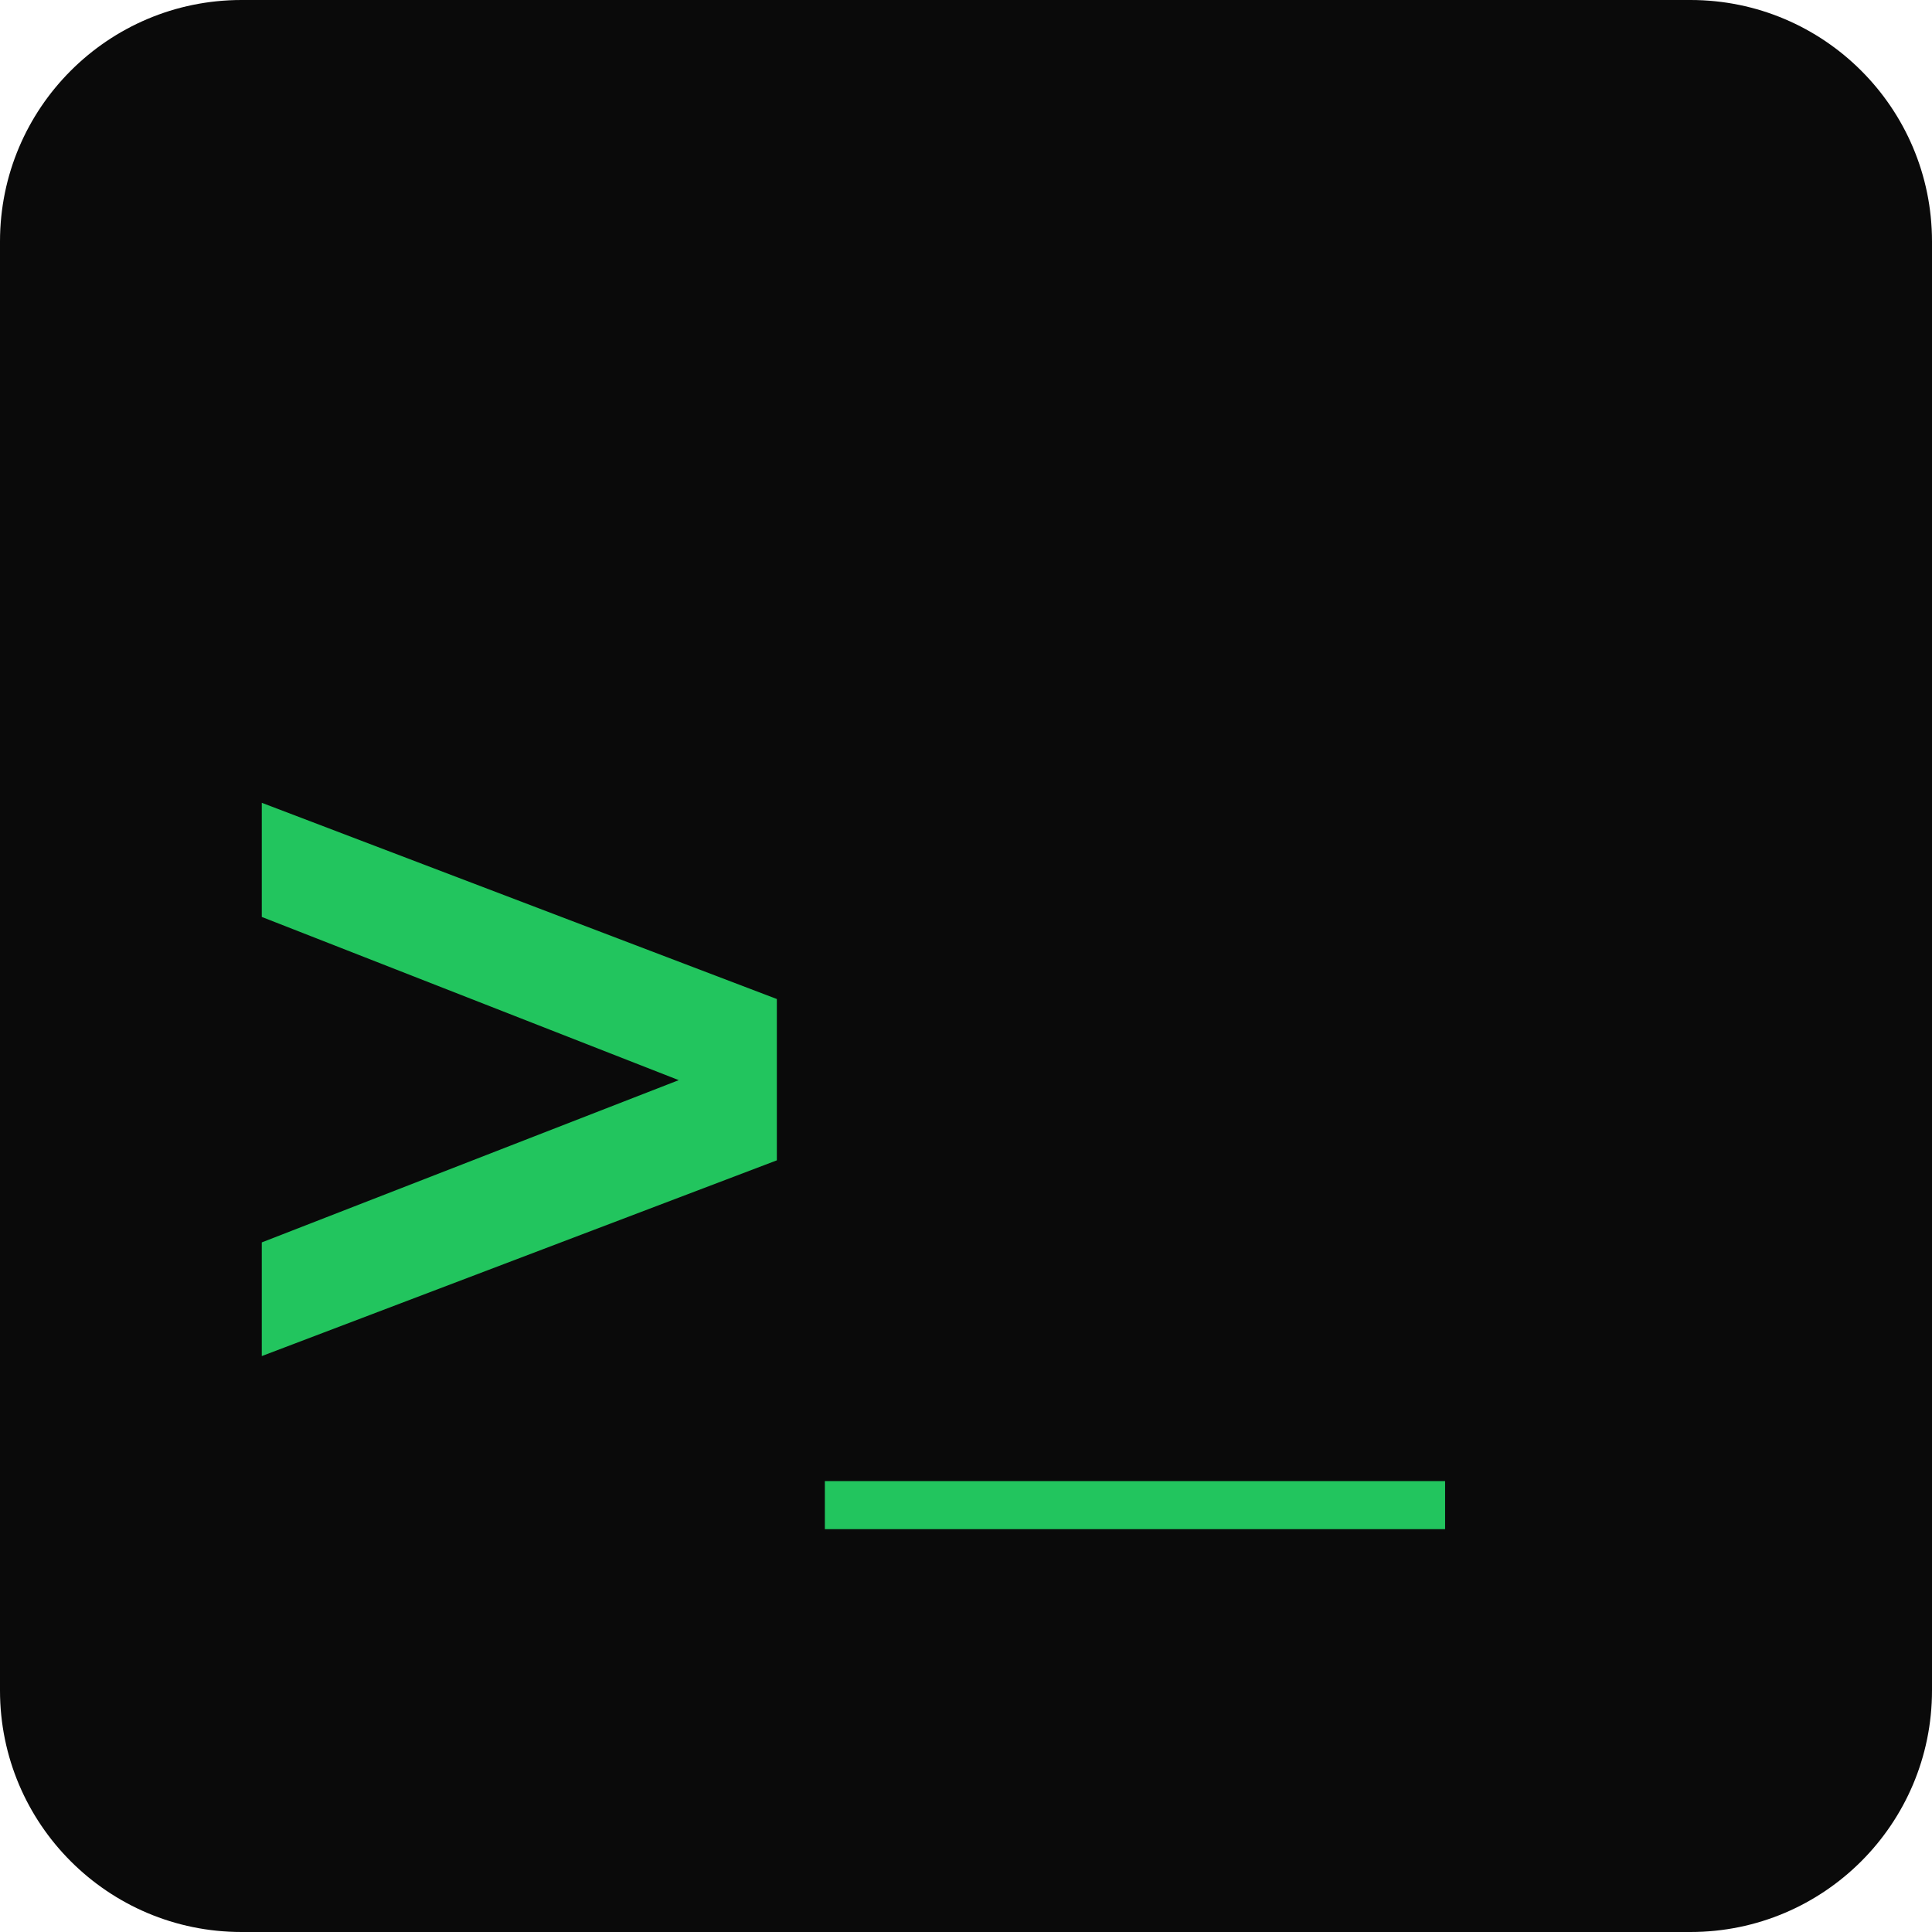
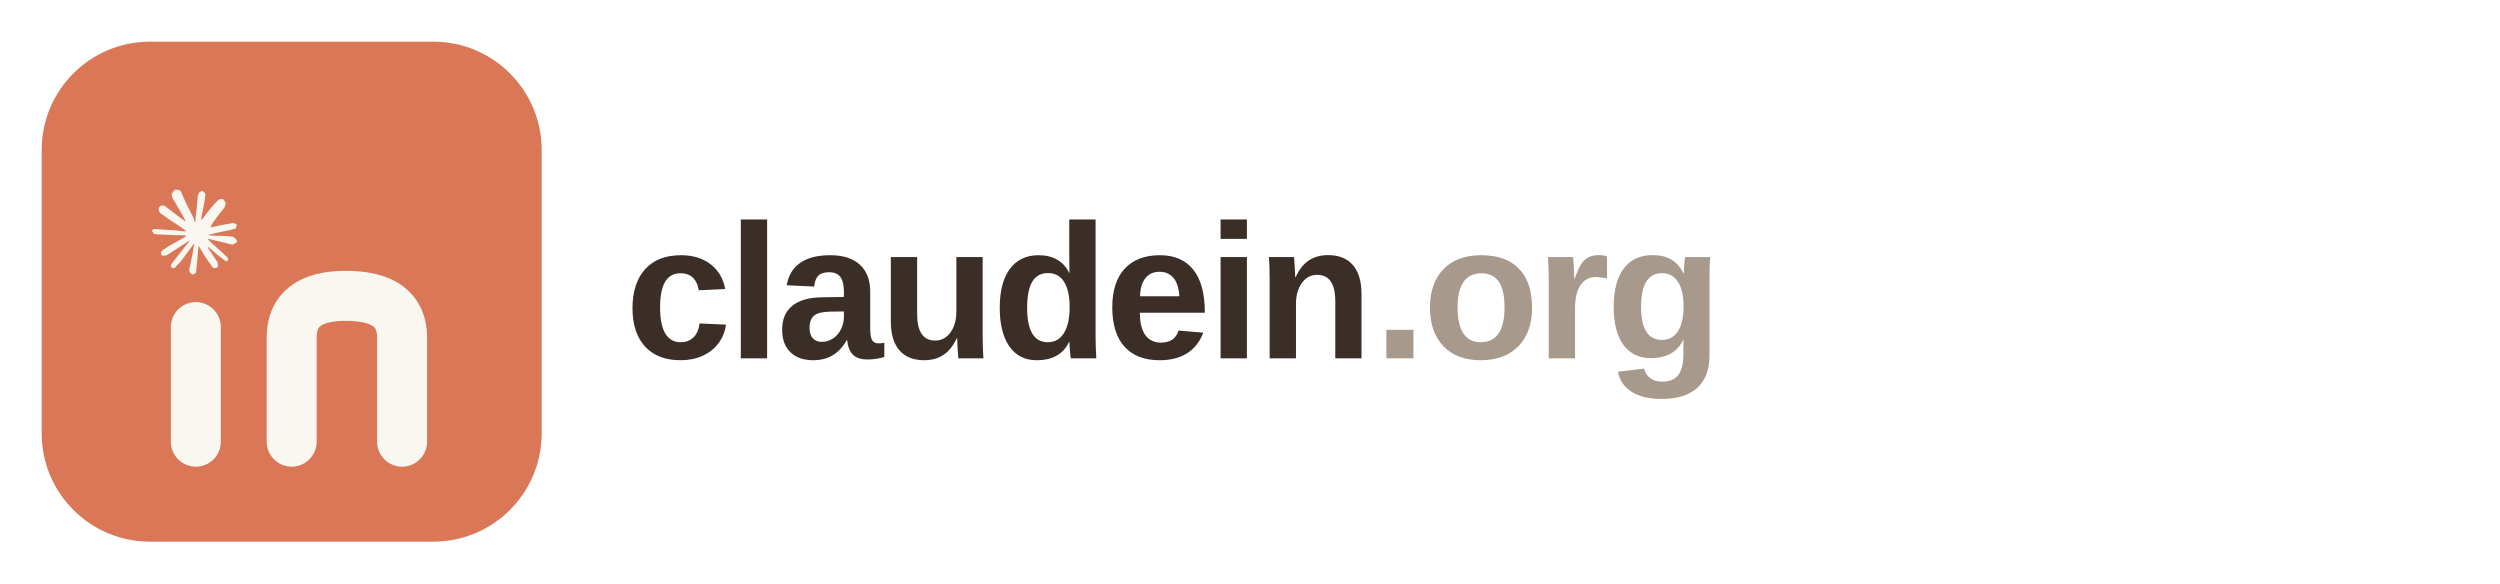
- <svg xmlns="http://www.w3.org/2000/svg" viewBox="0 0 64 64">
-   <rect width="64" height="64" rx="8" fill="#0a0a0a" />
-   <text x="7" y="47" font-family="monospace,'Courier New',Courier" font-size="34" font-weight="bold" fill="#22c55e">&gt;_</text>
+ <svg xmlns="http://www.w3.org/2000/svg" width="1200" height="280" viewBox="0 0 1200 280">
+   <g transform="translate(20,20)">
+     <rect x="0" y="0" width="240" height="240" rx="52" fill="#D97757" />
+     <g stroke="#FAF7F0" stroke-width="24" stroke-linecap="round" stroke-linejoin="round" fill="none">
+       <path d="M 74 192 L 74 137" />
+       <path d="M 120 192 L 120 142 Q 120 122 146 122 Q 173 122 173 142 L 173 192" />
+     </g>
+     <g transform="translate(53,71) scale(1.7)">
+       <path fill="#FAF7F0" fill-rule="nonzero" d="M4.709 15.955l4.72-2.647.08-.23-.08-.128H9.2l-.79-.048-2.698-.073-2.339-.097-2.266-.122-.571-.121L0 11.784l.055-.352.48-.321.686.06 1.52.103 2.278.158 1.652.097 2.449.255h.389l.055-.157-.134-.098-.103-.097-2.358-1.596-2.552-1.688-1.336-.972-.724-.491-.364-.462-.158-1.008.656-.722.881.06.225.061.893.686 1.908 1.476 2.491 1.833.365.304.145-.103.019-.073-.164-.274-1.355-2.446-1.446-2.49-.644-1.032-.17-.619a2.97 2.97 0 01-.104-.729L6.283.134 6.696 0l.996.134.42.364.62 1.414 1.002 2.229 1.555 3.03.456.898.243.832.091.255h.158V9.01l.128-1.706.237-2.095.23-2.695.08-.76.376-.91.747-.492.584.28.48.685-.067.444-.286 1.851-.559 2.903-.364 1.942h.212l.243-.242.985-1.306 1.652-2.064.73-.82.85-.904.547-.431h1.033l.76 1.129-.34 1.166-1.064 1.347-.881 1.142-1.264 1.7-.79 1.36.073.11.188-.02 2.856-.606 1.543-.28 1.841-.315.833.388.091.395-.328.807-1.969.486-2.309.462-3.439.813-.042.03.049.061 1.549.146.662.036h1.622l3.02.225.79.522.474.638-.079.485-1.215.62-1.64-.389-3.829-.91-1.312-.329h-.182v.11l1.093 1.068 2.006 1.81 2.509 2.33.127.578-.322.455-.34-.049-2.205-1.657-.851-.747-1.926-1.62h-.128v.17l.444.649 2.345 3.521.122 1.08-.17.353-.608.213-.668-.122-1.374-1.925-1.415-2.167-1.143-1.943-.14.08-.674 7.254-.316.37-.729.28-.607-.461-.322-.747.322-1.476.389-1.924.315-1.53.286-1.9.17-.632-.012-.042-.14.018-1.434 1.967-2.18 2.945-1.726 1.845-.414.164-.717-.37.067-.662.401-.589 2.388-3.036 1.44-1.882.93-1.086-.006-.158h-.055L4.132 18.56l-1.13.146-.487-.456.061-.746.231-.243 1.908-1.312-.006.006z" />
+     </g>
+   </g>
+   <text x="300" y="172" font-family="Arial, Helvetica, sans-serif" font-weight="700" font-size="92" fill="#3A2E27" letter-spacing="-2">claudein<tspan fill="#A8998D" font-weight="600">.org</tspan>
+   </text>
</svg>
